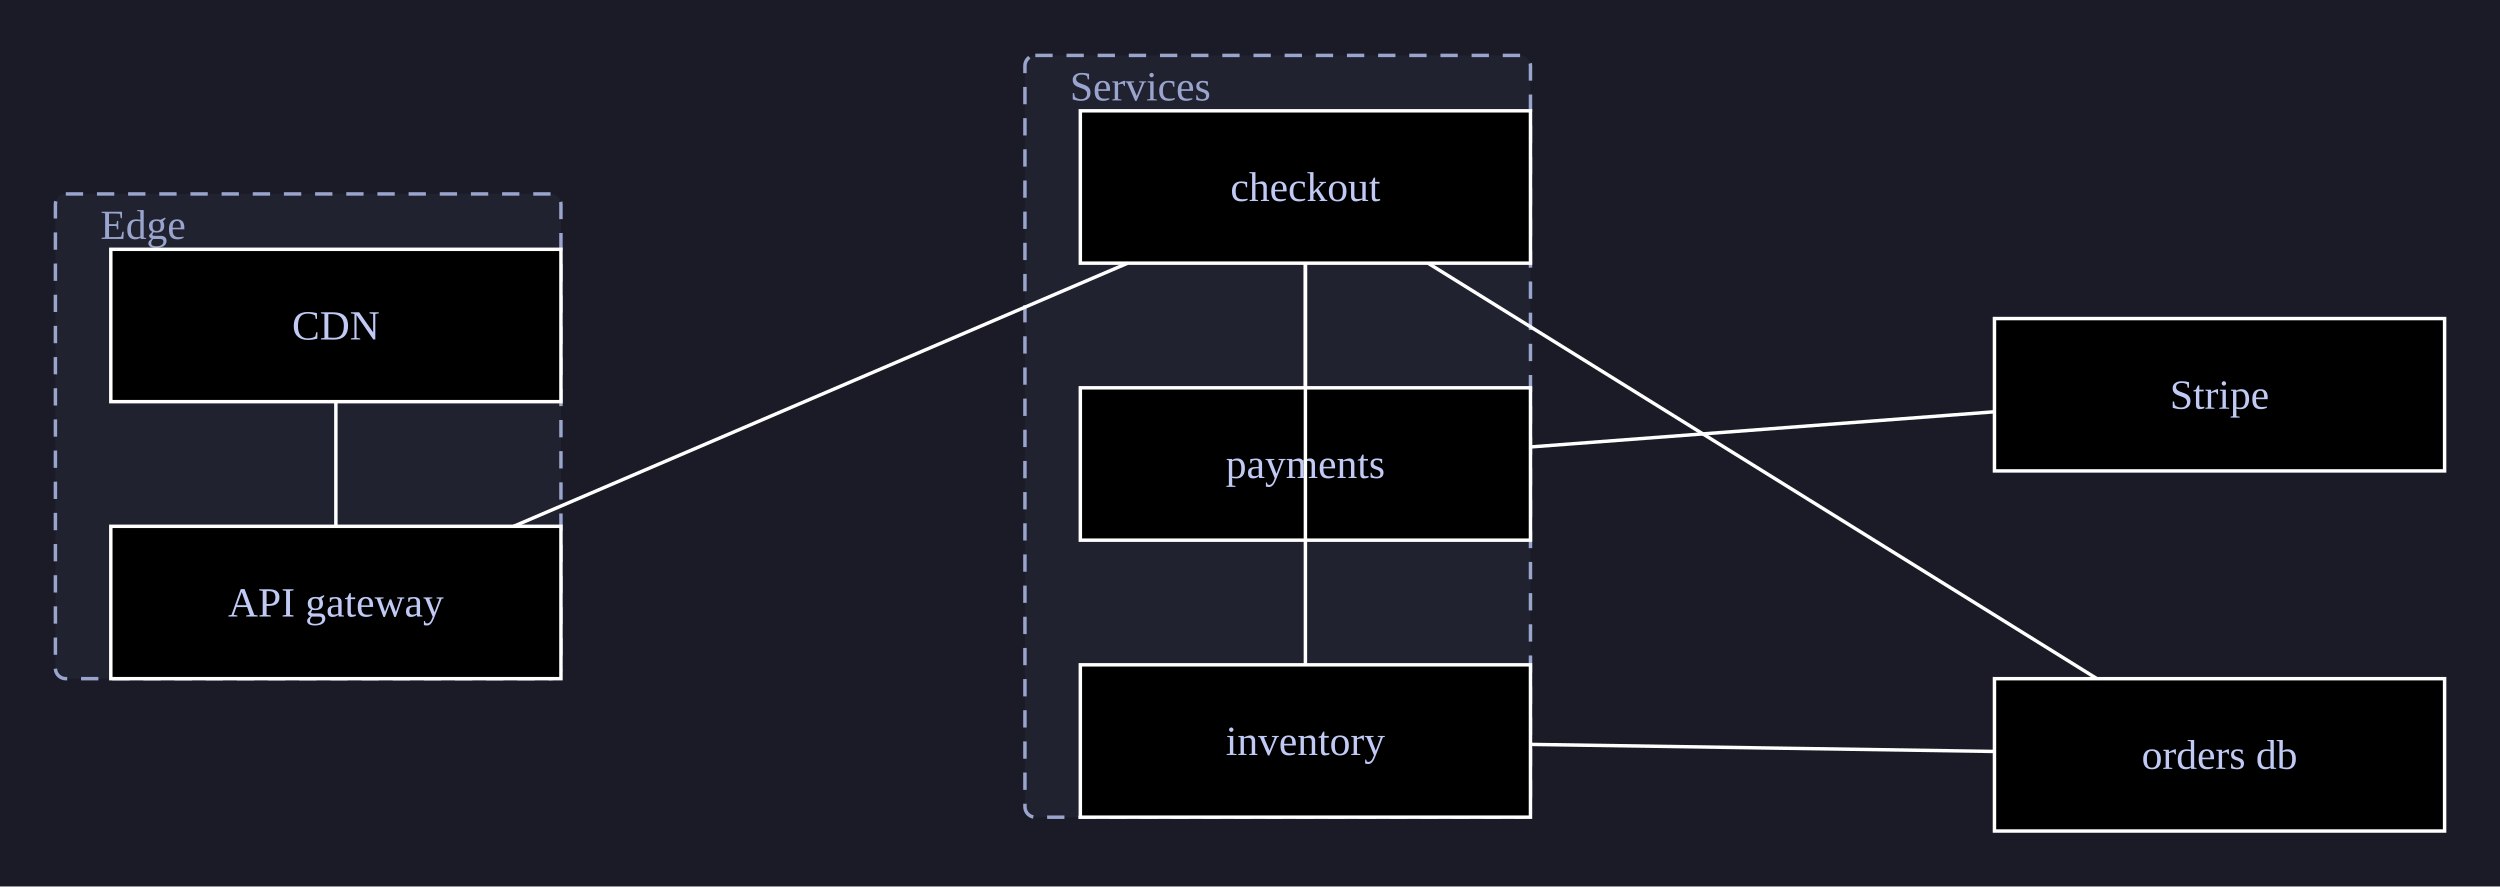
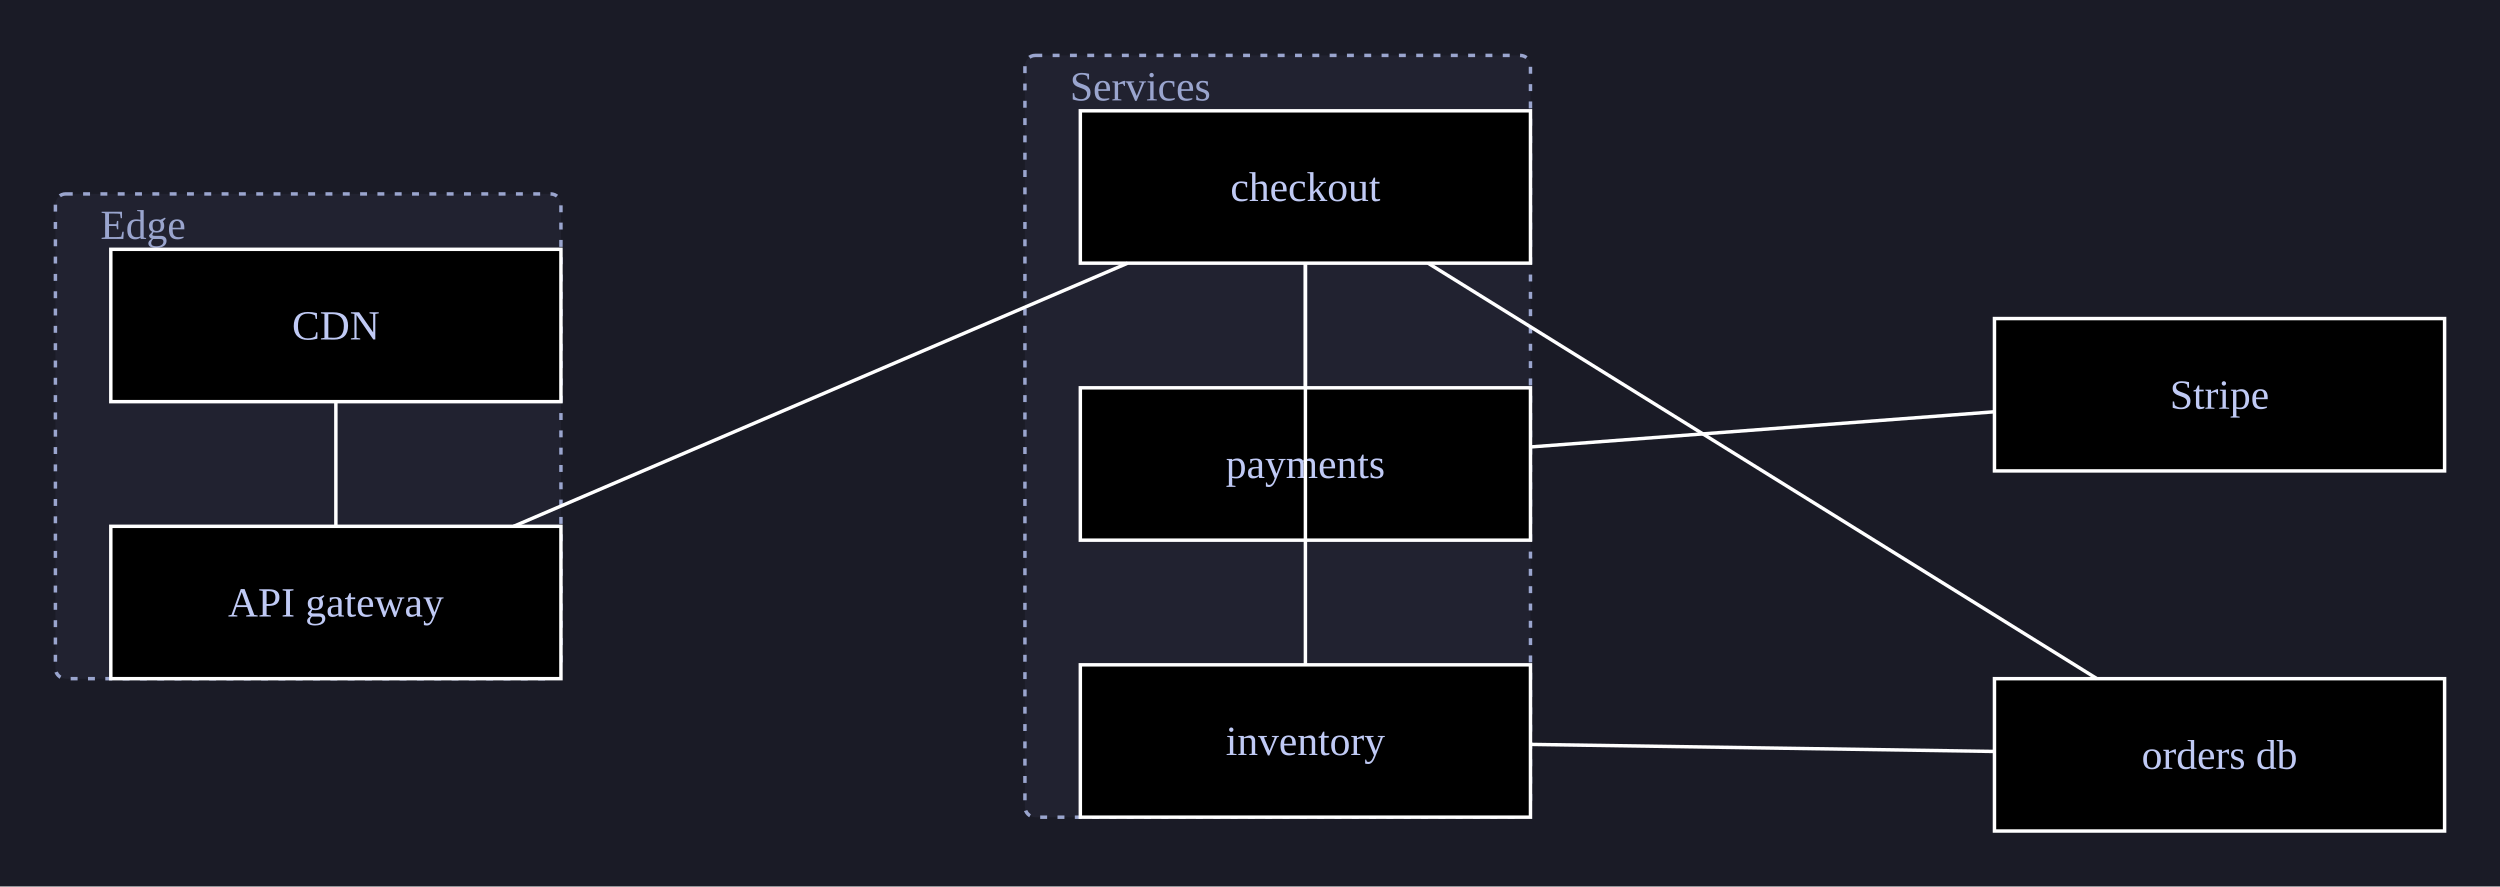
<svg xmlns="http://www.w3.org/2000/svg" viewBox="24.00 4.00 722.00 256.00" width="722.00" height="256.00">
  <rect x="24.00" y="4.00" width="722.00" height="256.00" fill="#1a1b26" />
  <g id="group-edge" data-element-id="edge" data-kind="group">
-     <rect x="40.00" y="60.00" width="146.00" height="140.00" rx="3.00" fill="#9aa5ce" fill-opacity="0.06" stroke="#9aa5ce" stroke-width="1.00" stroke-dasharray="5,4" />
+     <rect x="40.00" y="60.00" width="146.00" height="140.00" rx="3.00" fill="#9aa5ce" fill-opacity="0.06" stroke="#9aa5ce" stroke-width="1.00" stroke-dasharray="2,3" />
    <text x="53.00" y="73.00" text-anchor="start" fill="#9aa5ce">
      <tspan x="53.00" dy="0">Edge</tspan>
    </text>
  </g>
  <g id="group-services" data-element-id="services" data-kind="group">
-     <rect x="320.00" y="20.00" width="146.00" height="220.00" rx="3.00" fill="#9aa5ce" fill-opacity="0.06" stroke="#9aa5ce" stroke-width="1.00" stroke-dasharray="5,4" />
+     <rect x="320.00" y="20.00" width="146.00" height="220.00" rx="3.00" fill="#9aa5ce" fill-opacity="0.06" stroke="#9aa5ce" stroke-width="1.00" stroke-dasharray="2,3" />
    <text x="333.00" y="33.00" text-anchor="start" fill="#9aa5ce">
      <tspan x="333.00" dy="0">Services</tspan>
    </text>
  </g>
  <g id="node-cdn" data-element-id="cdn" data-kind="node">
    <rect x="56.00" y="76.00" width="130.00" height="44.00" rx="0.00" fill="#000000" stroke="#FFFFFF" />
    <text x="121.00" y="98.00" text-anchor="middle" dominant-baseline="central" fill="#c0caf5">
      <tspan x="121.00" dy="0">CDN</tspan>
    </text>
  </g>
  <g id="node-checkout" data-element-id="checkout" data-kind="node">
    <rect x="336.00" y="36.00" width="130.00" height="44.00" rx="0.00" fill="#000000" stroke="#FFFFFF" />
    <text x="401.00" y="58.00" text-anchor="middle" dominant-baseline="central" fill="#c0caf5">
      <tspan x="401.00" dy="0">checkout</tspan>
    </text>
  </g>
  <g id="node-gateway" data-element-id="gateway" data-kind="node">
    <rect x="56.00" y="156.00" width="130.00" height="44.00" rx="0.00" fill="#000000" stroke="#FFFFFF" />
    <text x="121.00" y="178.00" text-anchor="middle" dominant-baseline="central" fill="#c0caf5">
      <tspan x="121.00" dy="0">API gateway</tspan>
    </text>
  </g>
  <g id="node-inventory" data-element-id="inventory" data-kind="node">
    <rect x="336.00" y="196.00" width="130.00" height="44.00" rx="0.00" fill="#000000" stroke="#FFFFFF" />
    <text x="401.00" y="218.00" text-anchor="middle" dominant-baseline="central" fill="#c0caf5">
      <tspan x="401.00" dy="0">inventory</tspan>
    </text>
  </g>
  <g id="node-orders" data-element-id="orders" data-kind="node">
    <rect x="600.00" y="200.00" width="130.00" height="44.00" rx="0.00" fill="#000000" stroke="#FFFFFF" />
    <text x="665.00" y="222.00" text-anchor="middle" dominant-baseline="central" fill="#c0caf5">
      <tspan x="665.00" dy="0">orders db</tspan>
    </text>
  </g>
  <g id="node-payments" data-element-id="payments" data-kind="node">
    <rect x="336.00" y="116.00" width="130.00" height="44.00" rx="0.00" fill="#000000" stroke="#FFFFFF" />
    <text x="401.00" y="138.00" text-anchor="middle" dominant-baseline="central" fill="#c0caf5">
      <tspan x="401.00" dy="0">payments</tspan>
    </text>
  </g>
  <g id="node-stripe" data-element-id="stripe" data-kind="node">
    <rect x="600.00" y="96.00" width="130.00" height="44.00" rx="0.00" fill="#000000" stroke="#FFFFFF" />
    <text x="665.00" y="118.00" text-anchor="middle" dominant-baseline="central" fill="#c0caf5">
      <tspan x="665.00" dy="0">Stripe</tspan>
    </text>
  </g>
  <g id="edge-cdn__gateway" data-element-id="cdn__gateway" data-kind="edge">
    <path d="M 121.00,120.00 L 121.00,156.00" fill="none" stroke="transparent" stroke-width="12" style="pointer-events: stroke" />
-     <path d="M 121.00,120.00 L 121.00,156.00" fill="none" stroke="#FFFFFF" stroke-width="1" />
+     <path d="M 121.00,120.00 L 121.00,156.00" fill="none" stroke="#FFFFFF" stroke-width="1.00" />
  </g>
  <g id="edge-checkout__inventory" data-element-id="checkout__inventory" data-kind="edge">
    <path d="M 401.00,80.00 L 401.00,196.00" fill="none" stroke="transparent" stroke-width="12" style="pointer-events: stroke" />
-     <path d="M 401.00,80.00 L 401.00,196.00" fill="none" stroke="#FFFFFF" stroke-width="1" />
+     <path d="M 401.00,80.00 L 401.00,196.00" fill="none" stroke="#FFFFFF" stroke-width="1.00" />
  </g>
  <g id="edge-checkout__orders" data-element-id="checkout__orders" data-kind="edge">
    <path d="M 436.41,80.00 L 629.59,200.00" fill="none" stroke="transparent" stroke-width="12" style="pointer-events: stroke" />
-     <path d="M 436.41,80.00 L 629.59,200.00" fill="none" stroke="#FFFFFF" stroke-width="1" />
+     <path d="M 436.41,80.00 L 629.59,200.00" fill="none" stroke="#FFFFFF" stroke-width="1.00" />
  </g>
  <g id="edge-checkout__payments" data-element-id="checkout__payments" data-kind="edge">
    <path d="M 401.00,80.00 L 401.00,116.00" fill="none" stroke="transparent" stroke-width="12" style="pointer-events: stroke" />
-     <path d="M 401.00,80.00 L 401.00,116.00" fill="none" stroke="#FFFFFF" stroke-width="1" />
+     <path d="M 401.00,80.00 L 401.00,116.00" fill="none" stroke="#FFFFFF" stroke-width="1.00" />
  </g>
  <g id="edge-gateway__checkout" data-element-id="gateway__checkout" data-kind="edge">
    <path d="M 172.33,156.00 L 349.67,80.00" fill="none" stroke="transparent" stroke-width="12" style="pointer-events: stroke" />
-     <path d="M 172.33,156.00 L 349.67,80.00" fill="none" stroke="#FFFFFF" stroke-width="1" />
+     <path d="M 172.33,156.00 L 349.67,80.00" fill="none" stroke="#FFFFFF" stroke-width="1.00" />
  </g>
  <g id="edge-inventory__orders" data-element-id="inventory__orders" data-kind="edge">
    <path d="M 466.00,218.98 L 600.00,221.02" fill="none" stroke="transparent" stroke-width="12" style="pointer-events: stroke" />
-     <path d="M 466.00,218.98 L 600.00,221.02" fill="none" stroke="#FFFFFF" stroke-width="1" />
+     <path d="M 466.00,218.98 L 600.00,221.02" fill="none" stroke="#FFFFFF" stroke-width="1.00" />
  </g>
  <g id="edge-payments__stripe" data-element-id="payments__stripe" data-kind="edge">
    <path d="M 466.00,133.08 L 600.00,122.92" fill="none" stroke="transparent" stroke-width="12" style="pointer-events: stroke" />
-     <path d="M 466.00,133.08 L 600.00,122.92" fill="none" stroke="#FFFFFF" stroke-width="1" />
+     <path d="M 466.00,133.08 L 600.00,122.92" fill="none" stroke="#FFFFFF" stroke-width="1.00" />
  </g>
</svg>
